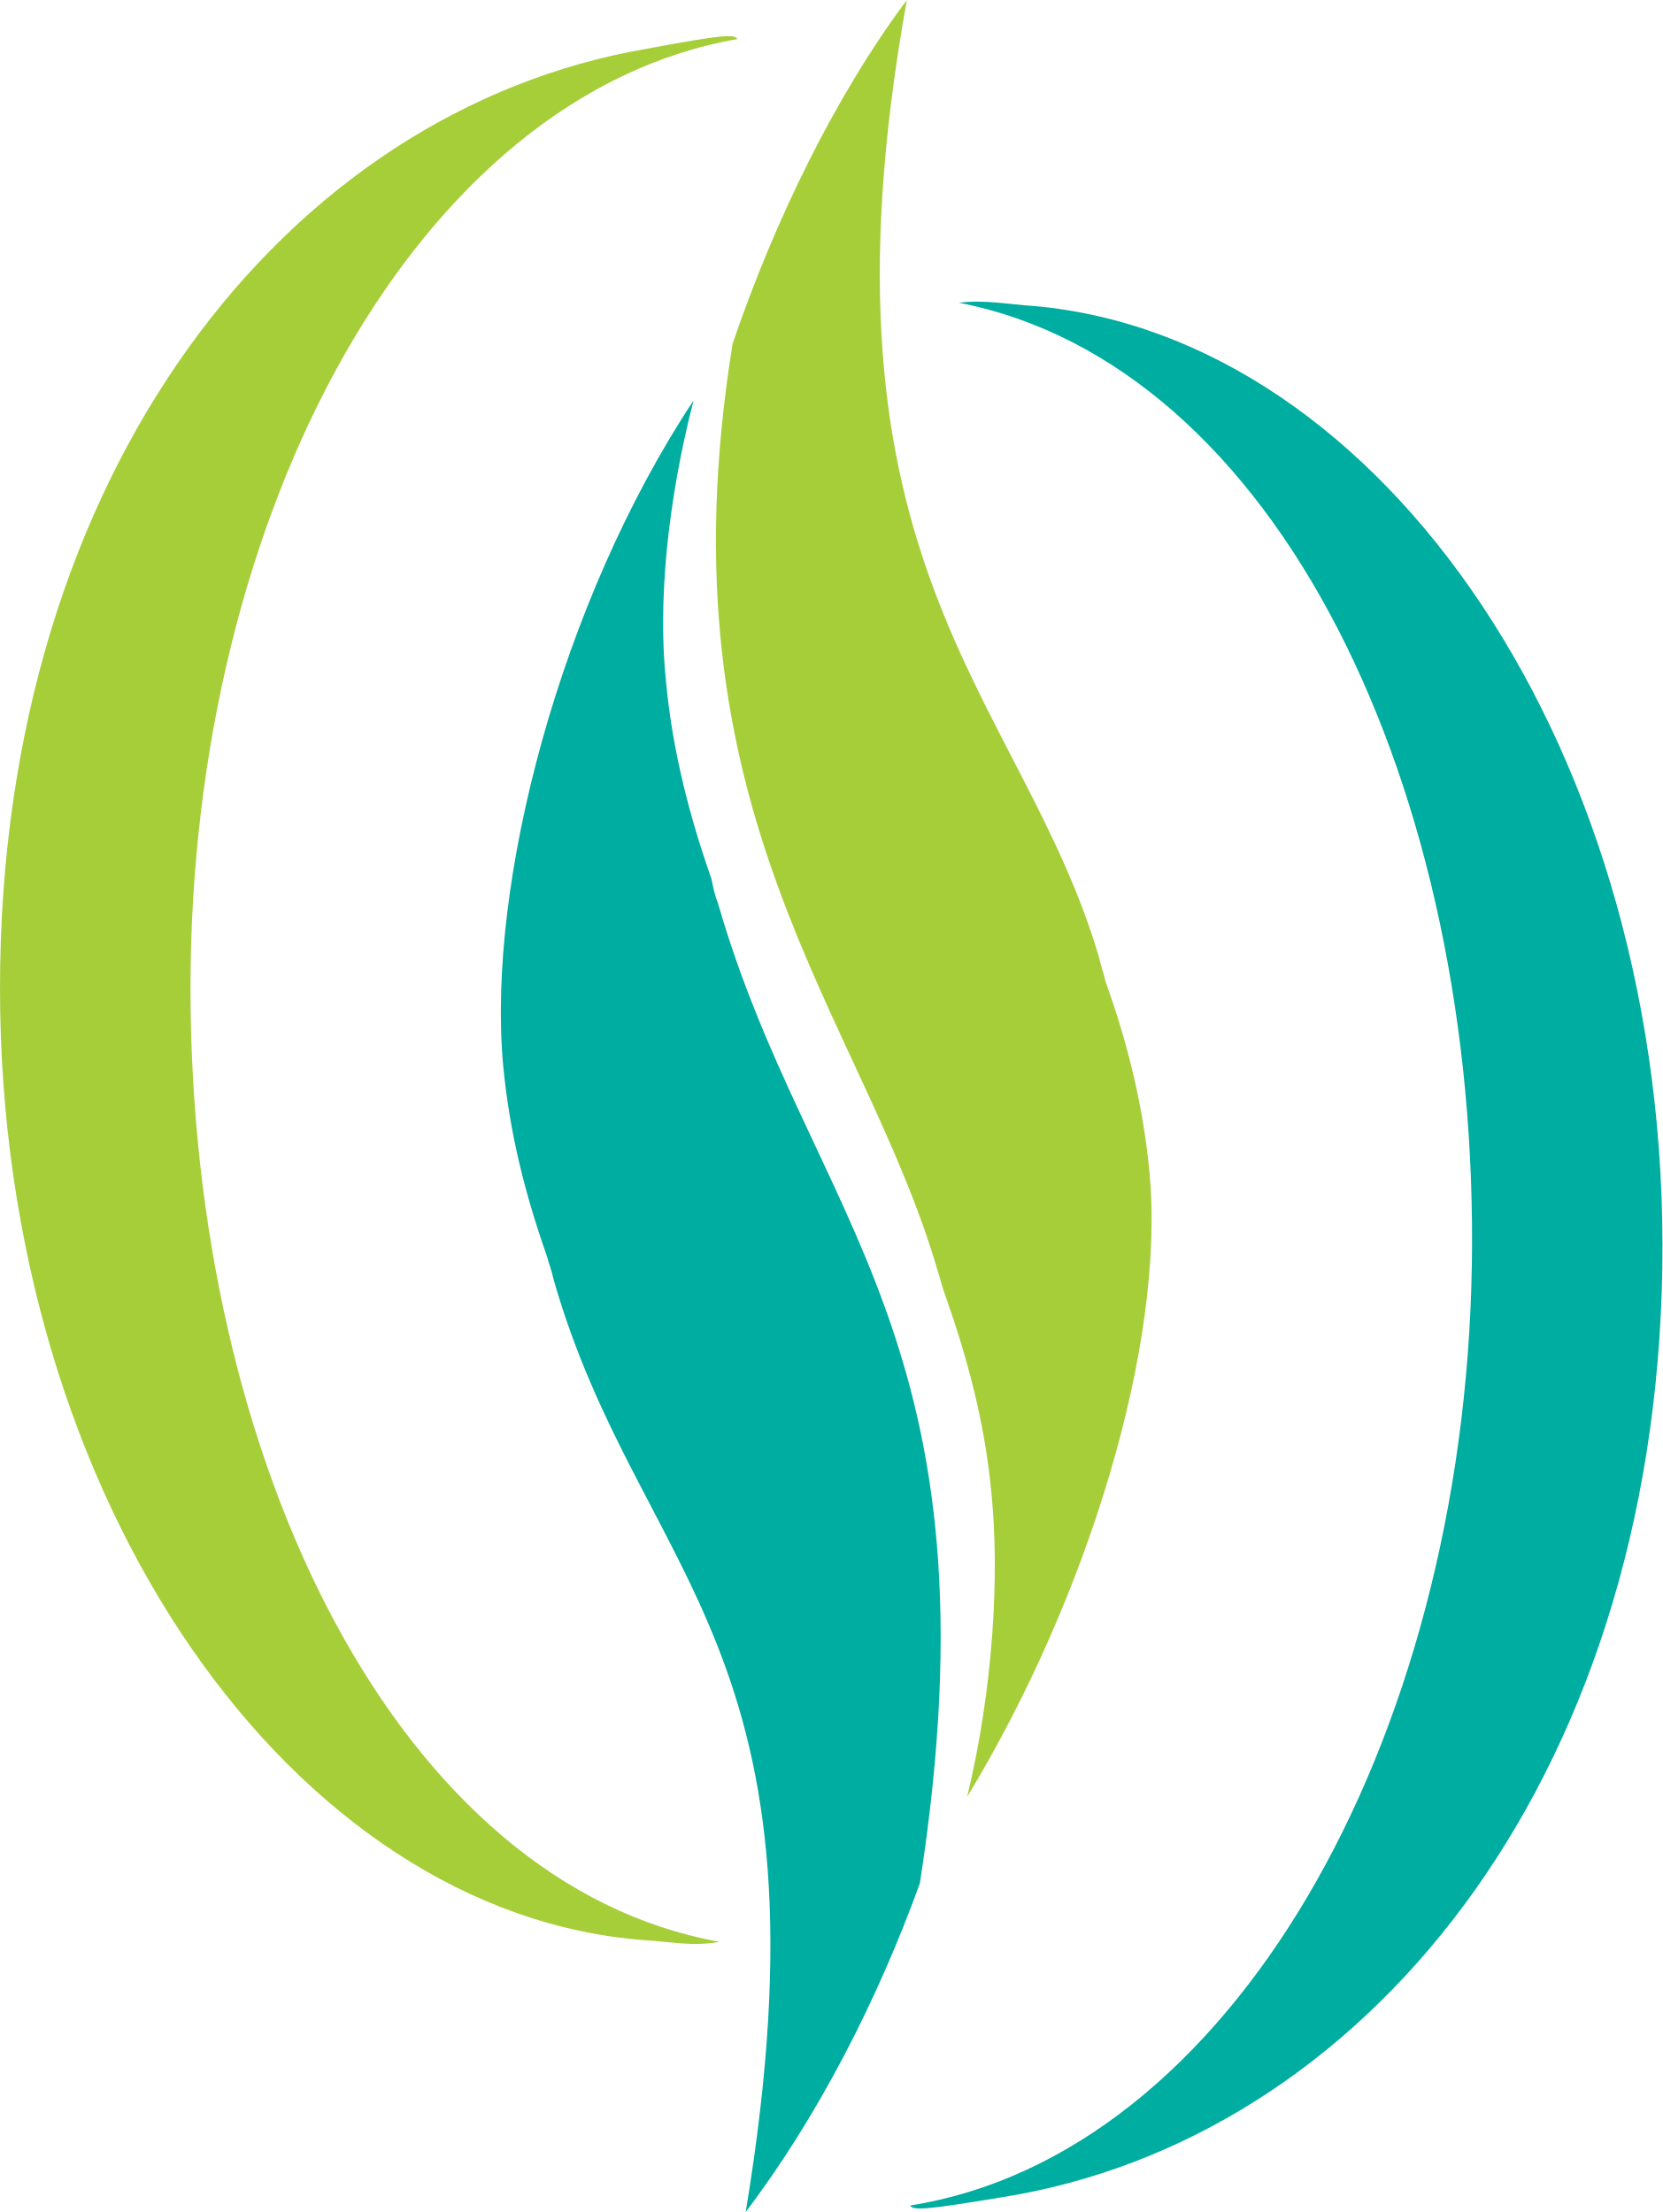
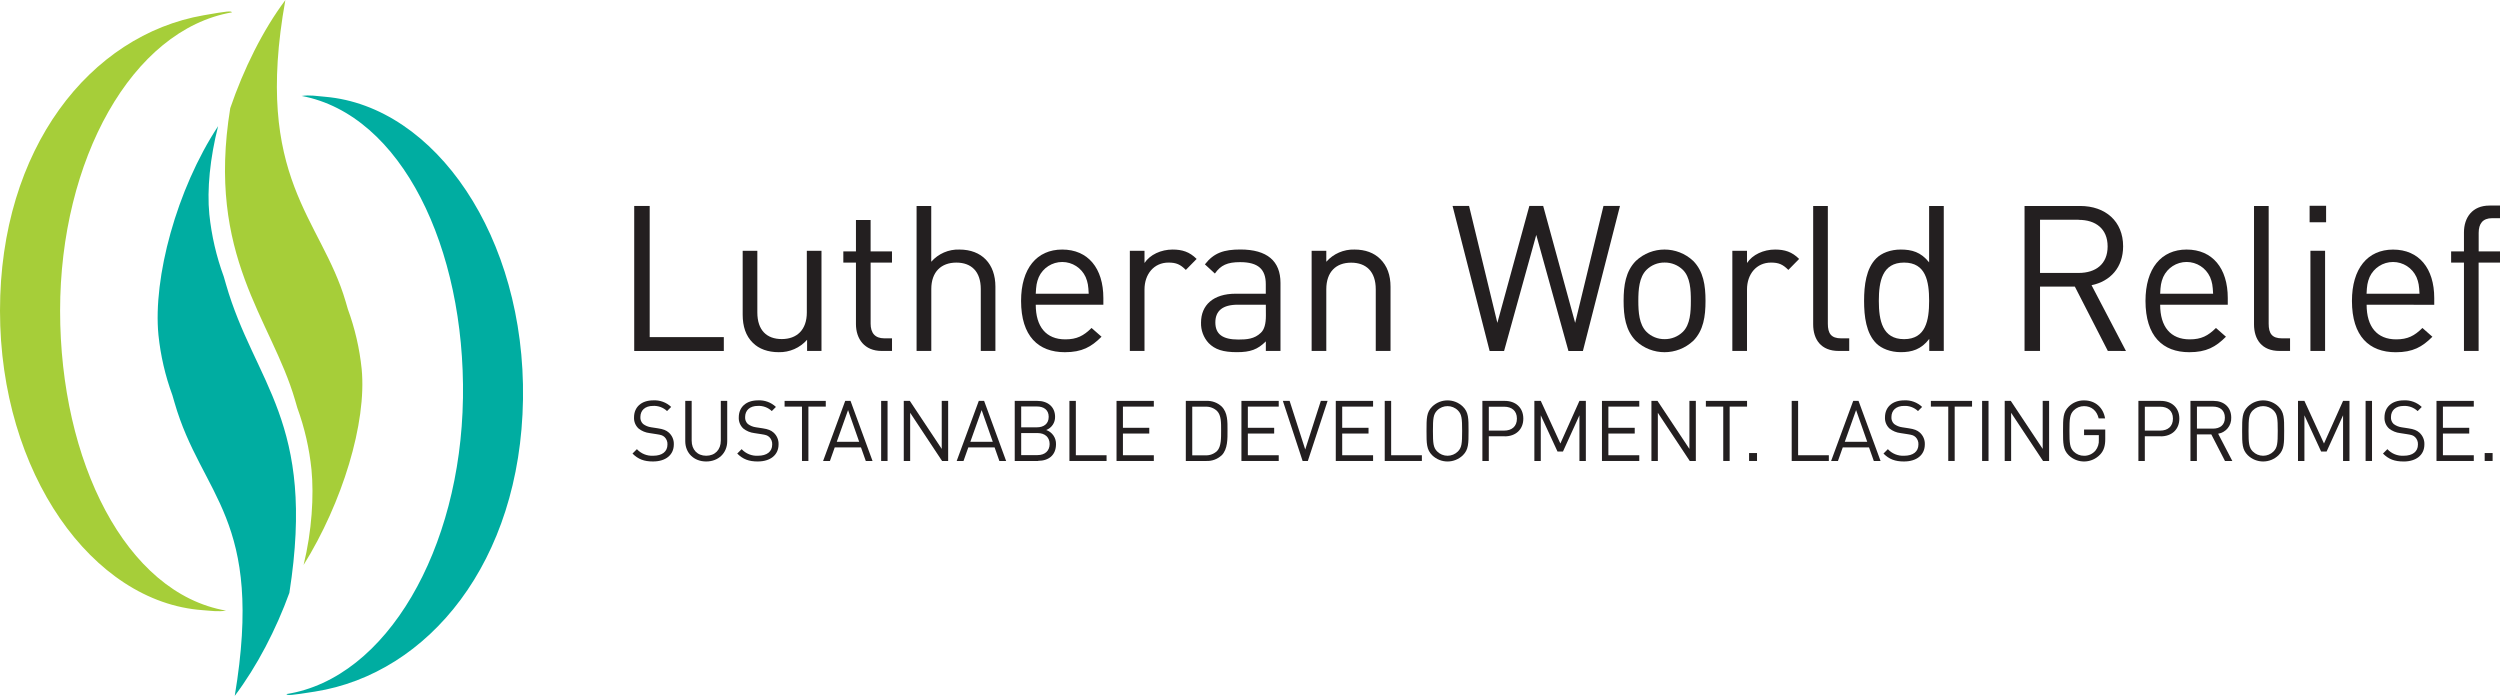
- <svg xmlns="http://www.w3.org/2000/svg" version="1.1" id="Layer_1" x="0px" y="0px" viewBox="0 0 102.1 135.9" style="enable-background:new 0 0 102.1 135.9;" xml:space="preserve">
-   <style type="text/css">
- 	.st0{fill:#A6CE39;}
- 	.st1{fill:#00ADA1;}
- </style>
-   <g>
-     <g>
-       <path class="st0" d="M45,21.1c-4.7,29,8,41.2,12.6,57c0.2,0.6,0.3,1.1,0.5,1.6c1.3,3.7,2.4,7.7,2.8,12.1c0.5,5,0.1,12-1.5,18.6    C66.8,98.2,71.6,82.6,70.6,72c-0.4-4.2-1.4-8.1-2.7-11.7c-0.1-0.5-0.3-1-0.4-1.5C62.7,42.6,49.4,34.9,55.7,0    C51.3,5.9,47.6,13.5,45,21.1z" />
-     </g>
-     <path class="st1" d="M56.5,115.7c5.2-33.5-6.8-40.8-12.4-60.2c-0.2-0.5-0.3-1-0.4-1.5c-1.3-3.7-2.4-7.8-2.8-12.2   c-0.5-4.8,0.1-11,1.7-17.2C34.4,37,29.9,54.3,30.9,65.4c0.4,4.3,1.4,8.1,2.7,11.8c0.1,0.4,0.3,0.9,0.4,1.4   c5.3,18.5,17.6,22.4,11.8,57.3C50.2,130.1,53.9,122.9,56.5,115.7z" />
-     <path class="st1" d="M90.4,77.8c-0.5,29.4-14.9,54.6-34.5,57.7c0.2,0.3,0.8,0.3,5.6-0.5c22.2-3.5,40.1-25.4,40.6-57.1   c0.5-31.7-17.2-57.2-38.6-59.1c-1.6-0.1-3-0.4-4.6-0.2C78.4,22.4,90.9,48.4,90.4,77.8" />
-     <path class="st0" d="M11.7,60.7c0-29.4,14-54.9,33.6-58.3c-0.2-0.3-0.8-0.3-5.6,0.6C17.6,6.8,0,29,0,60.7s18.1,56.9,39.6,58.5   c1.6,0.1,3,0.4,4.6,0.1C24.6,115.8,11.7,90.1,11.7,60.7" />
-   </g>
+ <svg xmlns="http://www.w3.org/2000/svg" viewBox="0 0 1410.13 392.5">
+   <defs>
+     <style>.a{fill:#231f20;}.b{fill:#a6ce39;}.c{fill:#00ada1;}</style>
+   </defs>
+   <polygon class="a" points="357.73 197.97 357.73 116.17 366.46 116.17 366.46 190.15 408.27 190.15 408.27 197.97 357.73 197.97" />
+   <path class="a" d="M455.24,226V219.7a20.71,20.71,0,0,1-16,7c-6.09,0-11.14-1.83-14.59-5.28-4-3.9-5.74-9.31-5.74-15.85V169.5h8.27v34.8c0,10,5.28,15,13.78,15s14.13-5.17,14.13-15V169.5h8.27V226Z" transform="translate(0 -28.05)" />
+   <path class="a" d="M497.28,226c-9.65,0-14.48-6.78-14.48-15.16V176.16h-7.12v-6.31h7.12V152.16h8.27v17.69h12.06v6.31H491.08v34.46c0,5.17,2.41,8.27,7.7,8.27h4.36V226Z" transform="translate(0 -28.05)" />
+   <path class="a" d="M553.21,226V191.1c0-9.88-5.28-14.93-13.78-14.93s-14.13,5.17-14.13,14.93V226H517V144.23h8.27V175.7a20.18,20.18,0,0,1,15.86-6.89c12.75,0,20.33,8.16,20.33,20.91V226Z" transform="translate(0 -28.05)" />
+   <path class="a" d="M584.22,199.94c0,12.4,5.86,19.53,16.65,19.53,6.55,0,10.34-2,14.82-6.43l5.63,4.94c-5.75,5.75-11,8.73-20.68,8.73-14.94,0-24.7-9-24.7-28.95,0-18.26,8.85-28.95,23.2-28.95,14.59,0,23.21,10.57,23.21,27.34v3.79Zm28.14-15.62a14.52,14.52,0,0,0-26.42,0c-1.26,3.1-1.49,4.82-1.72,9.42h29.87c-.23-4.6-.46-6.32-1.73-9.42" transform="translate(0 -28.05)" />
+   <path class="a" d="M668.87,180.3c-3.1-3.1-5.4-4.14-9.76-4.14-8.27,0-13.55,6.55-13.55,15.16V226h-8.27V169.5h8.27v6.89c3.1-4.7,9.31-7.58,15.85-7.58,5.4,0,9.53,1.27,13.55,5.29Z" transform="translate(0 -28.05)" />
+   <path class="a" d="M714,226v-5.4c-4.6,4.6-8.73,6.09-16.31,6.09-7.81,0-12.4-1.49-16-5.17a16.29,16.29,0,0,1-4.25-11.49c0-9.88,6.89-16.31,19.53-16.31h17v-5.4c0-8.27-4.14-12.41-14.47-12.41-7.24,0-10.92,1.72-14.24,6.43l-5.63-5.17c5.06-6.55,10.8-8.39,20-8.39,15.16,0,22.63,6.55,22.63,18.84V226Zm0-26.08H698.16c-8.5,0-12.64,3.44-12.64,10s4,9.65,13,9.65c4.82,0,9.07-.34,12.64-3.79,2-1.83,2.87-5.06,2.87-9.76Z" transform="translate(0 -28.05)" />
+   <path class="a" d="M776,226V191.21c0-10-5.4-15-13.9-15s-14,5.17-14,15V226h-8.27V169.5h8.27v6.2A20.38,20.38,0,0,1,764,168.81c6.09,0,11,1.84,14.47,5.28,4,3.91,5.86,9.19,5.86,15.74V226Z" transform="translate(0 -28.05)" />
+   <polygon class="a" points="892.84 197.97 884.68 197.97 866.53 132.49 848.38 197.97 840.23 197.97 819.32 116.17 828.63 116.17 844.59 182.12 862.63 116.17 870.44 116.17 888.47 182.12 904.44 116.17 913.75 116.17 892.84 197.97" />
+   <path class="a" d="M955.08,220.28a23.61,23.61,0,0,1-32.39,0c-5.74-5.86-6.89-13.79-6.89-22.52s1.15-16.66,6.89-22.52a23.61,23.61,0,0,1,32.39,0C960.83,181.1,962,189,962,197.76s-1.15,16.66-6.89,22.52m-5.86-40a14.48,14.48,0,0,0-10.34-4.14,14.21,14.21,0,0,0-10.22,4.14c-4.13,4.14-4.59,11.14-4.59,17.46s.46,13.33,4.59,17.46a14.22,14.22,0,0,0,10.22,4.14,14.49,14.49,0,0,0,10.34-4.14c4.13-4.13,4.48-11.14,4.48-17.46s-.34-13.32-4.48-17.46" transform="translate(0 -28.05)" />
+   <path class="a" d="M1008.72,180.3c-3.1-3.1-5.4-4.14-9.76-4.14-8.27,0-13.56,6.55-13.56,15.16V226h-8.27V169.5h8.27v6.89c3.1-4.7,9.31-7.58,15.85-7.58,5.4,0,9.53,1.27,13.55,5.29Z" transform="translate(0 -28.05)" />
+   <path class="a" d="M1037.08,226c-9.88,0-14.36-6.43-14.36-15V144.23H1031v66.4c0,5.51,1.84,8.27,7.58,8.27h4.48V226Z" transform="translate(0 -28.05)" />
+   <path class="a" d="M1088.2,226v-6.78c-4.59,6-9.88,7.47-16.08,7.47-5.74,0-10.8-2-13.79-4.94-5.74-5.74-6.89-15.16-6.89-24s1.15-18.27,6.89-24c3-3,8-4.94,13.79-4.94,6.2,0,11.37,1.38,16,7.24V144.23h8.27V226ZM1074,176.16c-12.29,0-14.24,10.57-14.24,21.6s2,21.59,14.24,21.59,14.13-10.57,14.13-21.59-1.84-21.6-14.13-21.6" transform="translate(0 -28.05)" />
+   <path class="a" d="M1188.93,226l-18.61-36.3h-19.64V226h-8.73V144.23h31.36c14.24,0,24.24,8.61,24.24,22.75,0,11.95-7.24,19.76-17.81,21.94l19.41,37.1Zm-16.43-74h-21.82v30h21.82c9.54,0,16.31-4.94,16.31-14.94s-6.78-15-16.31-15" transform="translate(0 -28.05)" />
+   <path class="a" d="M1218.44,199.94c0,12.4,5.86,19.53,16.66,19.53,6.55,0,10.34-2,14.82-6.43l5.63,4.94c-5.74,5.75-11,8.73-20.68,8.73-14.94,0-24.7-9-24.7-28.95,0-18.26,8.84-28.95,23.2-28.95,14.59,0,23.21,10.57,23.21,27.34v3.79Zm28.14-15.62a14.51,14.51,0,0,0-26.42,0c-1.26,3.1-1.5,4.82-1.72,9.42h29.87c-.23-4.6-.46-6.32-1.72-9.42" transform="translate(0 -28.05)" />
+   <path class="a" d="M1285.74,226c-9.88,0-14.36-6.43-14.36-15V144.23h8.27v66.4c0,5.51,1.84,8.27,7.58,8.27h4.48V226Z" transform="translate(0 -28.05)" />
+   <path class="a" d="M1302.74,144.12h9.3v9.3h-9.3Zm.46,25.38h8.27V226h-8.27Z" transform="translate(0 -28.05)" />
+   <path class="a" d="M1334.9,199.94c0,12.4,5.86,19.53,16.65,19.53,6.55,0,10.34-2,14.82-6.43L1372,218c-5.75,5.75-11,8.73-20.68,8.73-14.94,0-24.7-9-24.7-28.95,0-18.26,8.85-28.95,23.21-28.95,14.59,0,23.21,10.57,23.21,27.34v3.79ZM1363,184.32a14.52,14.52,0,0,0-26.42,0c-1.26,3.1-1.5,4.82-1.72,9.42h29.87c-.23-4.6-.46-6.32-1.72-9.42" transform="translate(0 -28.05)" />
+   <path class="a" d="M1398.07,176.16V226h-8.27V176.16h-7.24v-6.32h7.24V159.16c0-8.39,4.71-15.16,14.36-15.16h6v7.12h-4.48c-5.28,0-7.58,3.1-7.58,8.27v10.46h12.06v6.32Z" transform="translate(0 -28.05)" />
+   <path class="a" d="M368.38,288.35c-5.09,0-8.43-1.28-11.62-4.47l2.48-2.48a11.65,11.65,0,0,0,9.24,3.71c5,0,8-2.33,8-6.29a5.46,5.46,0,0,0-1.62-4.24c-1.1-1-2-1.24-4.43-1.62l-4-.62a12.29,12.29,0,0,1-6.23-2.57,8,8,0,0,1-2.57-6.33c0-5.76,4.14-9.57,10.86-9.57a13.59,13.59,0,0,1,10.09,3.71l-2.33,2.33a10.67,10.67,0,0,0-7.9-2.91c-4.52,0-7.14,2.53-7.14,6.29a4.89,4.89,0,0,0,1.53,3.91,9.76,9.76,0,0,0,4.57,1.86l3.71.57c3.19.48,4.76,1.14,6.19,2.38a8.49,8.49,0,0,1,2.86,6.71c0,6-4.67,9.62-11.71,9.62" transform="translate(0 -28.05)" />
+   <path class="a" d="M398.33,288.35c-6.86,0-11.81-4.71-11.81-11.47V254.17h3.62v22.42c0,5.14,3.23,8.52,8.19,8.52s8.24-3.38,8.24-8.52V254.17h3.62v22.71c0,6.76-5,11.47-11.86,11.47" transform="translate(0 -28.05)" />
+   <path class="a" d="M427.46,288.35c-5.09,0-8.43-1.28-11.62-4.47l2.48-2.48a11.65,11.65,0,0,0,9.24,3.71c5,0,8-2.33,8-6.29a5.46,5.46,0,0,0-1.62-4.24c-1.1-1-2-1.24-4.43-1.62l-4-.62a12.29,12.29,0,0,1-6.23-2.57,8,8,0,0,1-2.57-6.33c0-5.76,4.15-9.57,10.86-9.57a13.6,13.6,0,0,1,10.09,3.71l-2.33,2.33a10.68,10.68,0,0,0-7.9-2.91c-4.52,0-7.14,2.53-7.14,6.29a4.89,4.89,0,0,0,1.53,3.91,9.76,9.76,0,0,0,4.57,1.86l3.71.57c3.19.48,4.76,1.14,6.19,2.38a8.49,8.49,0,0,1,2.86,6.71c0,6-4.67,9.62-11.71,9.62" transform="translate(0 -28.05)" />
+   <polygon class="a" points="455.98 229.35 455.98 260.01 452.36 260.01 452.36 229.35 442.55 229.35 442.55 226.12 465.78 226.12 465.78 229.35 455.98 229.35" />
+   <path class="a" d="M488.35,288.07l-2.71-7.67H470.83l-2.71,7.67h-3.85l12.47-33.9h3l12.42,33.9Zm-10-28.71-6.38,17.9h12.66Z" transform="translate(0 -28.05)" />
+   <rect class="a" x="497.01" y="226.12" width="3.62" height="33.89" />
+   <polygon class="a" points="531.38 260.01 513.38 232.83 513.38 260.01 509.77 260.01 509.77 226.12 513.19 226.12 531.19 253.21 531.19 226.12 534.81 226.12 534.81 260.01 531.38 260.01" />
+   <path class="a" d="M563.7,288.07,561,280.4H546.18l-2.71,7.67h-3.85l12.47-33.9h3l12.42,33.9Zm-10-28.71-6.38,17.9h12.66Z" transform="translate(0 -28.05)" />
+   <path class="a" d="M585.55,288.06H572.36V254.17h12.76c5.9,0,10,3.38,10,9a7.76,7.76,0,0,1-5,7.43,8.2,8.2,0,0,1,5.52,8c0,6.14-4.09,9.38-10.09,9.38m-.71-30.66H576v11.76h8.85c3.76,0,6.67-1.86,6.67-5.91s-2.91-5.85-6.67-5.85m.38,15H576v12.43h9.23c4.19,0,6.81-2.43,6.81-6.24s-2.62-6.19-6.81-6.19" transform="translate(0 -28.05)" />
+   <polygon class="a" points="603.21 260.01 603.21 226.12 606.83 226.12 606.83 256.78 624.16 256.78 624.16 260.01 603.21 260.01" />
+   <polygon class="a" points="629.78 260.01 629.78 226.12 650.82 226.12 650.82 229.35 633.39 229.35 633.39 241.3 648.25 241.3 648.25 244.54 633.39 244.54 633.39 256.78 650.82 256.78 650.82 260.01 629.78 260.01" />
+   <path class="a" d="M689,284.92a11.84,11.84,0,0,1-8.57,3.14H668.86V254.17h11.62a11.84,11.84,0,0,1,8.57,3.14c3.52,3.52,3.33,8.71,3.33,13.42s.19,10.67-3.33,14.19m-2.52-25a8.82,8.82,0,0,0-6.67-2.47h-7.37v27.42h7.37a8.83,8.83,0,0,0,6.67-2.48c2.34-2.43,2.24-7.47,2.24-11.62s.1-8.42-2.24-10.85" transform="translate(0 -28.05)" />
+   <polygon class="a" points="700.23 260.01 700.23 226.12 721.27 226.12 721.27 229.35 703.85 229.35 703.85 241.3 718.7 241.3 718.7 244.54 703.85 244.54 703.85 256.78 721.27 256.78 721.27 260.01 700.23 260.01" />
+   <polygon class="a" points="737.69 260.01 734.74 260.01 723.6 226.12 727.41 226.12 736.22 253.54 745.02 226.12 748.83 226.12 737.69 260.01" />
+   <polygon class="a" points="753.45 260.01 753.45 226.12 774.49 226.12 774.49 229.35 757.07 229.35 757.07 241.3 771.92 241.3 771.92 244.54 757.07 244.54 757.07 256.78 774.49 256.78 774.49 260.01 753.45 260.01" />
+   <polygon class="a" points="781.06 260.01 781.06 226.12 784.68 226.12 784.68 256.78 802.01 256.78 802.01 260.01 781.06 260.01" />
+   <path class="a" d="M825.15,284.83a12.42,12.42,0,0,1-17.33,0c-3.19-3.19-3.19-6.52-3.19-13.71s0-10.52,3.19-13.71a12.42,12.42,0,0,1,17.33,0c3.19,3.19,3.19,6.52,3.19,13.71s0,10.52-3.19,13.71m-2.81-25.28a8.28,8.28,0,0,0-11.71,0c-2.14,2.19-2.38,4.48-2.38,11.57s.24,9.38,2.38,11.57a8.27,8.27,0,0,0,11.71,0c2.14-2.19,2.38-4.47,2.38-11.57s-.24-9.38-2.38-11.57" transform="translate(0 -28.05)" />
+   <path class="a" d="M848.76,274.12h-9v13.95h-3.62V254.17h12.62c6.19,0,10.47,3.86,10.47,10s-4.29,10-10.47,10m-.33-16.71h-8.66v13.47h8.66c4.24,0,7.19-2.29,7.19-6.76s-3-6.71-7.19-6.71" transform="translate(0 -28.05)" />
+   <polygon class="a" points="890.88 260.01 890.88 234.26 881.6 254.68 878.51 254.68 869.08 234.26 869.08 260.01 865.46 260.01 865.46 226.12 869.08 226.12 880.13 250.16 890.88 226.12 894.5 226.12 894.5 260.01 890.88 260.01" />
+   <polygon class="a" points="903.59 260.01 903.59 226.12 924.64 226.12 924.64 229.35 907.21 229.35 907.21 241.3 922.07 241.3 922.07 244.54 907.21 244.54 907.21 256.78 924.64 256.78 924.64 260.01 903.59 260.01" />
+   <polygon class="a" points="953.11 260.01 935.11 232.83 935.11 260.01 931.49 260.01 931.49 226.12 934.92 226.12 952.92 253.21 952.92 226.12 956.54 226.12 956.54 260.01 953.11 260.01" />
+   <polygon class="a" points="975.62 229.35 975.62 260.01 972 260.01 972 229.35 962.2 229.35 962.2 226.12 985.43 226.12 985.43 229.35 975.62 229.35" />
+   <rect class="a" x="986.57" y="255.54" width="4.48" height="4.47" />
+   <polygon class="a" points="1010.61 260.01 1010.61 226.12 1014.23 226.12 1014.23 256.78 1031.56 256.78 1031.56 260.01 1010.61 260.01" />
+   <path class="a" d="M1056.93,288.07l-2.71-7.67h-14.81l-2.71,7.67h-3.86l12.47-33.9h3l12.43,33.9Zm-10-28.71-6.38,17.9h12.67Z" transform="translate(0 -28.05)" />
+   <path class="a" d="M1074,288.35c-5.09,0-8.43-1.28-11.62-4.47l2.47-2.48a11.65,11.65,0,0,0,9.24,3.71c5,0,8-2.33,8-6.29a5.46,5.46,0,0,0-1.62-4.24c-1.1-1-2-1.24-4.43-1.62l-4-.62a12.31,12.31,0,0,1-6.24-2.57,8,8,0,0,1-2.57-6.33c0-5.76,4.14-9.57,10.86-9.57a13.59,13.59,0,0,1,10.09,3.71l-2.33,2.33A10.68,10.68,0,0,0,1074,257c-4.52,0-7.14,2.53-7.14,6.29a4.9,4.9,0,0,0,1.52,3.91,9.78,9.78,0,0,0,4.57,1.86l3.71.57c3.19.48,4.76,1.14,6.19,2.38a8.49,8.49,0,0,1,2.85,6.71c0,6-4.66,9.62-11.71,9.62" transform="translate(0 -28.05)" />
+   <polygon class="a" points="1102.54 229.35 1102.54 260.01 1098.92 260.01 1098.92 229.35 1089.11 229.35 1089.11 226.12 1112.34 226.12 1112.34 229.35 1102.54 229.35" />
+   <rect class="a" x="1118.01" y="226.12" width="3.62" height="33.89" />
+   <polygon class="a" points="1152.38 260.01 1134.38 232.83 1134.38 260.01 1130.76 260.01 1130.76 226.12 1134.19 226.12 1152.19 253.21 1152.19 226.12 1155.8 226.12 1155.8 260.01 1152.38 260.01" />
+   <path class="a" d="M1184.56,284.45a12.43,12.43,0,0,1-17.71.38c-3.19-3.19-3.19-6.52-3.19-13.71s0-10.52,3.19-13.71a12,12,0,0,1,8.67-3.52c6.47,0,10.86,4.19,11.85,10.14h-3.62c-1-4.29-4-6.9-8.24-6.9a8.18,8.18,0,0,0-5.85,2.43c-2.14,2.19-2.38,4.48-2.38,11.57s.24,9.42,2.38,11.62a8.15,8.15,0,0,0,5.85,2.38,8.26,8.26,0,0,0,6.43-2.91,8.87,8.87,0,0,0,1.91-6.14V273.5h-8.33v-3.19h11.95v5.38c0,3.9-.81,6.52-2.9,8.76" transform="translate(0 -28.05)" />
+   <path class="a" d="M1218.79,274.12h-9v13.95h-3.62V254.17h12.62c6.19,0,10.47,3.86,10.47,10s-4.28,10-10.47,10m-.33-16.71h-8.66v13.47h8.66c4.24,0,7.19-2.29,7.19-6.76s-3-6.71-7.19-6.71" transform="translate(0 -28.05)" />
+   <path class="a" d="M1255,288.06l-7.71-15h-8.14v15h-3.62V254.17h13c5.9,0,10,3.57,10,9.43a8.79,8.79,0,0,1-7.38,9.09l8,15.38Zm-6.81-30.66h-9v12.42h9c4,0,6.76-2,6.76-6.19s-2.81-6.24-6.76-6.24" transform="translate(0 -28.05)" />
+   <path class="a" d="M1285.2,284.83a12.43,12.43,0,0,1-17.33,0c-3.19-3.19-3.19-6.52-3.19-13.71s0-10.52,3.19-13.71a12.42,12.42,0,0,1,17.33,0c3.19,3.19,3.19,6.52,3.19,13.71s0,10.52-3.19,13.71m-2.81-25.28a8.27,8.27,0,0,0-11.71,0c-2.14,2.19-2.38,4.48-2.38,11.57s.24,9.38,2.38,11.57a8.27,8.27,0,0,0,11.71,0c2.14-2.19,2.38-4.47,2.38-11.57s-.24-9.38-2.38-11.57" transform="translate(0 -28.05)" />
+   <polygon class="a" points="1321.61 260.01 1321.61 234.26 1312.33 254.68 1309.23 254.68 1299.81 234.26 1299.81 260.01 1296.19 260.01 1296.19 226.12 1299.81 226.12 1310.85 250.16 1321.61 226.12 1325.23 226.12 1325.23 260.01 1321.61 260.01" />
+   <rect class="a" x="1334.32" y="226.12" width="3.62" height="33.89" />
+   <path class="a" d="M1355.74,288.35c-5.09,0-8.43-1.28-11.62-4.47l2.48-2.48a11.65,11.65,0,0,0,9.24,3.71c5,0,8-2.33,8-6.29a5.46,5.46,0,0,0-1.62-4.24c-1.09-1-2-1.24-4.43-1.62l-4-.62a12.31,12.31,0,0,1-6.24-2.57,8,8,0,0,1-2.57-6.33c0-5.76,4.14-9.57,10.86-9.57A13.6,13.6,0,0,1,1366,257.6l-2.33,2.33a10.67,10.67,0,0,0-7.9-2.91c-4.52,0-7.14,2.53-7.14,6.29a4.9,4.9,0,0,0,1.52,3.91,9.77,9.77,0,0,0,4.57,1.86l3.71.57c3.19.48,4.76,1.14,6.19,2.38a8.48,8.48,0,0,1,2.86,6.71c0,6-4.67,9.62-11.71,9.62" transform="translate(0 -28.05)" />
+   <polygon class="a" points="1374.31 260.01 1374.31 226.12 1395.35 226.12 1395.35 229.35 1377.93 229.35 1377.93 241.3 1392.78 241.3 1392.78 244.54 1377.93 244.54 1377.93 256.78 1395.35 256.78 1395.35 260.01 1374.31 260.01" />
+   <rect class="a" x="1401.49" y="255.54" width="4.47" height="4.47" />
+   <path class="b" d="M129.88,89c-13.61,83.72,23.17,118.93,36.51,164.58.47,1.6.9,3.1,1.31,4.51a144.24,144.24,0,0,1,8,34.91c1.4,14.5.26,34.52-4.45,53.7C193,311.79,206.95,266.57,204,236.16a139.42,139.42,0,0,0-7.78-33.7l-1.27-4.35c-13.71-46.9-52.15-69.13-34-170-12.74,17-23.54,38.89-31.1,61" transform="translate(0 -28.05)" />
+   <path class="c" d="M163.24,362.31c15.14-96.73-19.66-117.79-35.8-174-.43-1.49-.83-2.9-1.22-4.23a144.75,144.75,0,0,1-8.15-35.18c-1.36-14,.38-31.68,4.95-49.69-23.51,35.75-36.77,85.62-33.65,117.76a139.78,139.78,0,0,0,7.87,34L98.41,255c15.34,53.43,50.81,64.74,34,165.56,12.61-16.78,23.32-37.45,30.86-58.25" transform="translate(0 -28.05)" />
+   <path class="c" d="M261.13,252.77c-1.32,84.9-42.9,157.86-99.55,166.77.47.9,2.39.77,16.07-1.4C241.78,408,293.6,344.89,295,253.29S245.44,88,183.42,82.64c-4.58-.39-8.77-1.16-13.23-.46,56.34,10.66,92.27,85.68,90.95,170.58" transform="translate(0 -28.05)" />
+   <path class="b" d="M33.9,203.32c0-84.91,40.44-158.51,96.94-168.3-.48-.89-2.41-.73-16,1.65C50.83,47.83,0,111.71,0,203.32S52.15,367.8,114.26,372.21c4.58.33,8.78,1,13.24.26C71,362.69,33.9,288.23,33.9,203.32" transform="translate(0 -28.05)" />
</svg>
